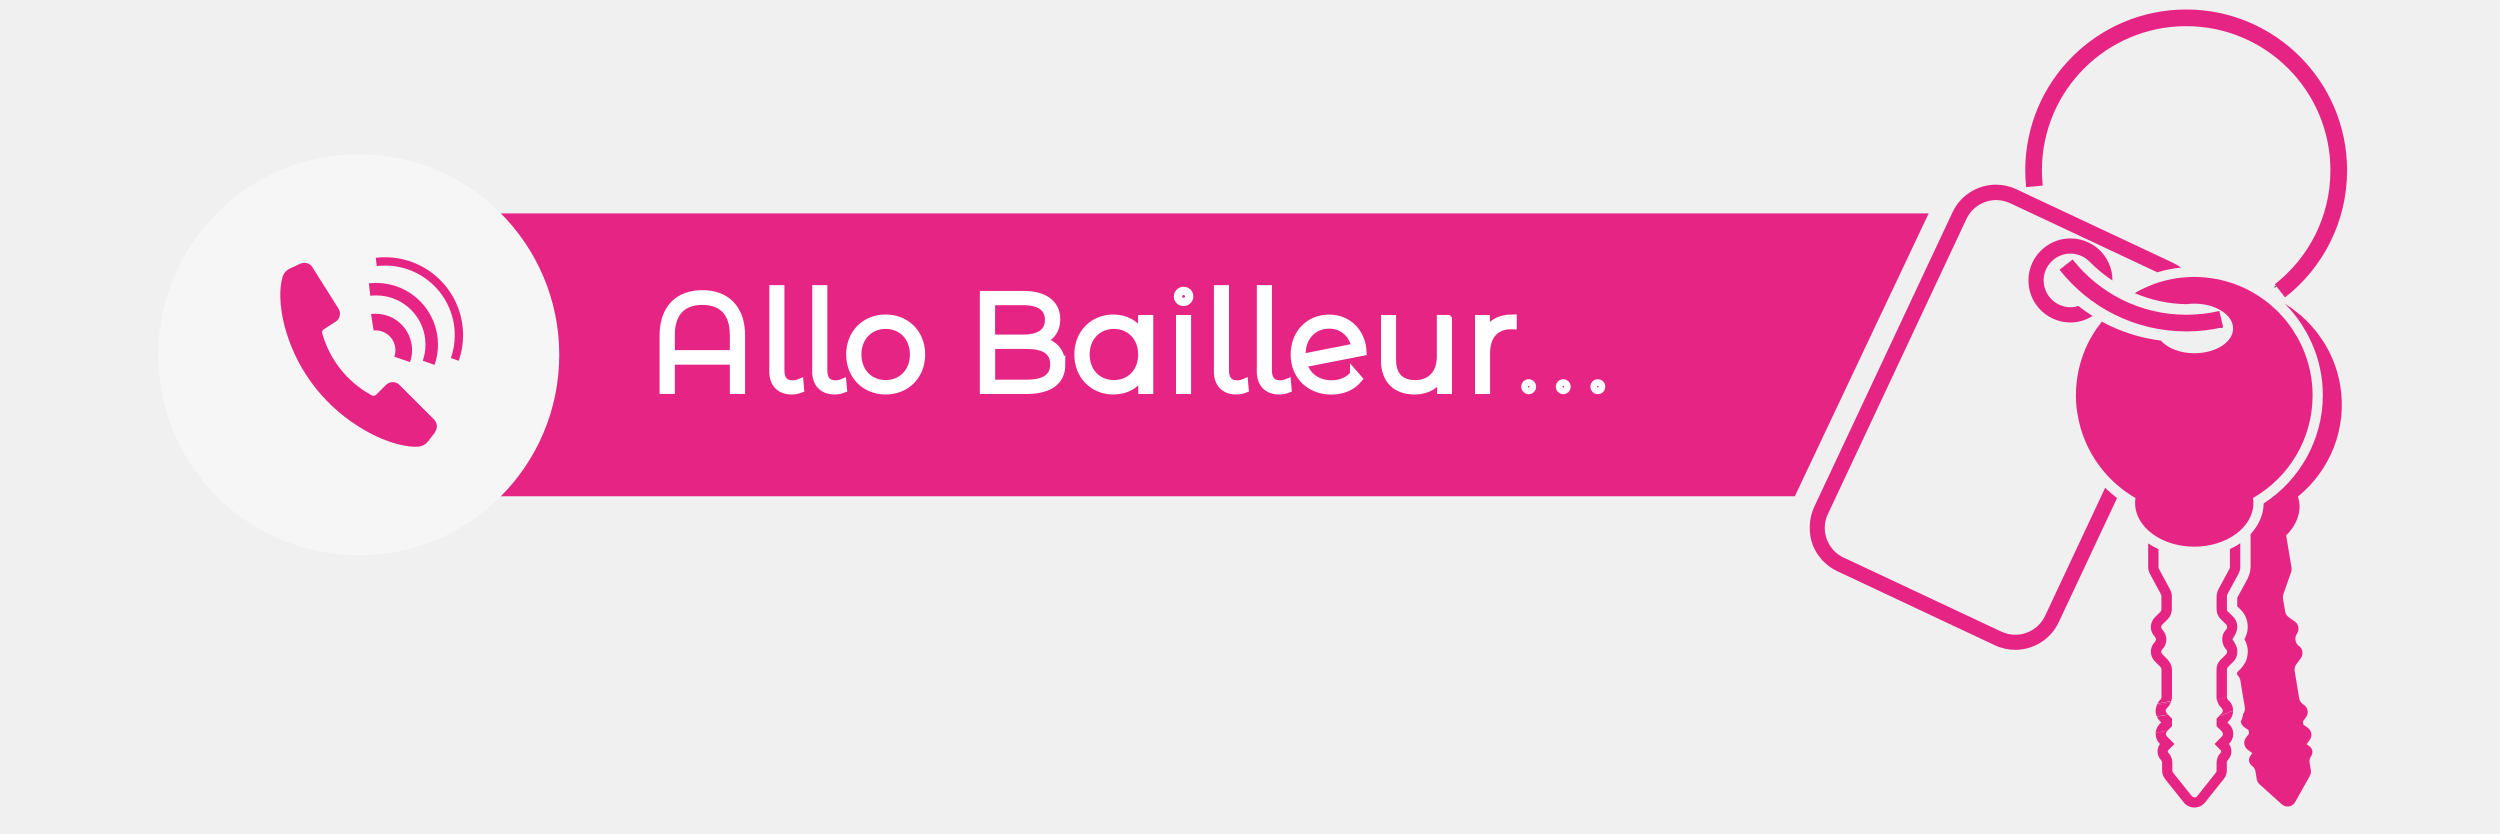
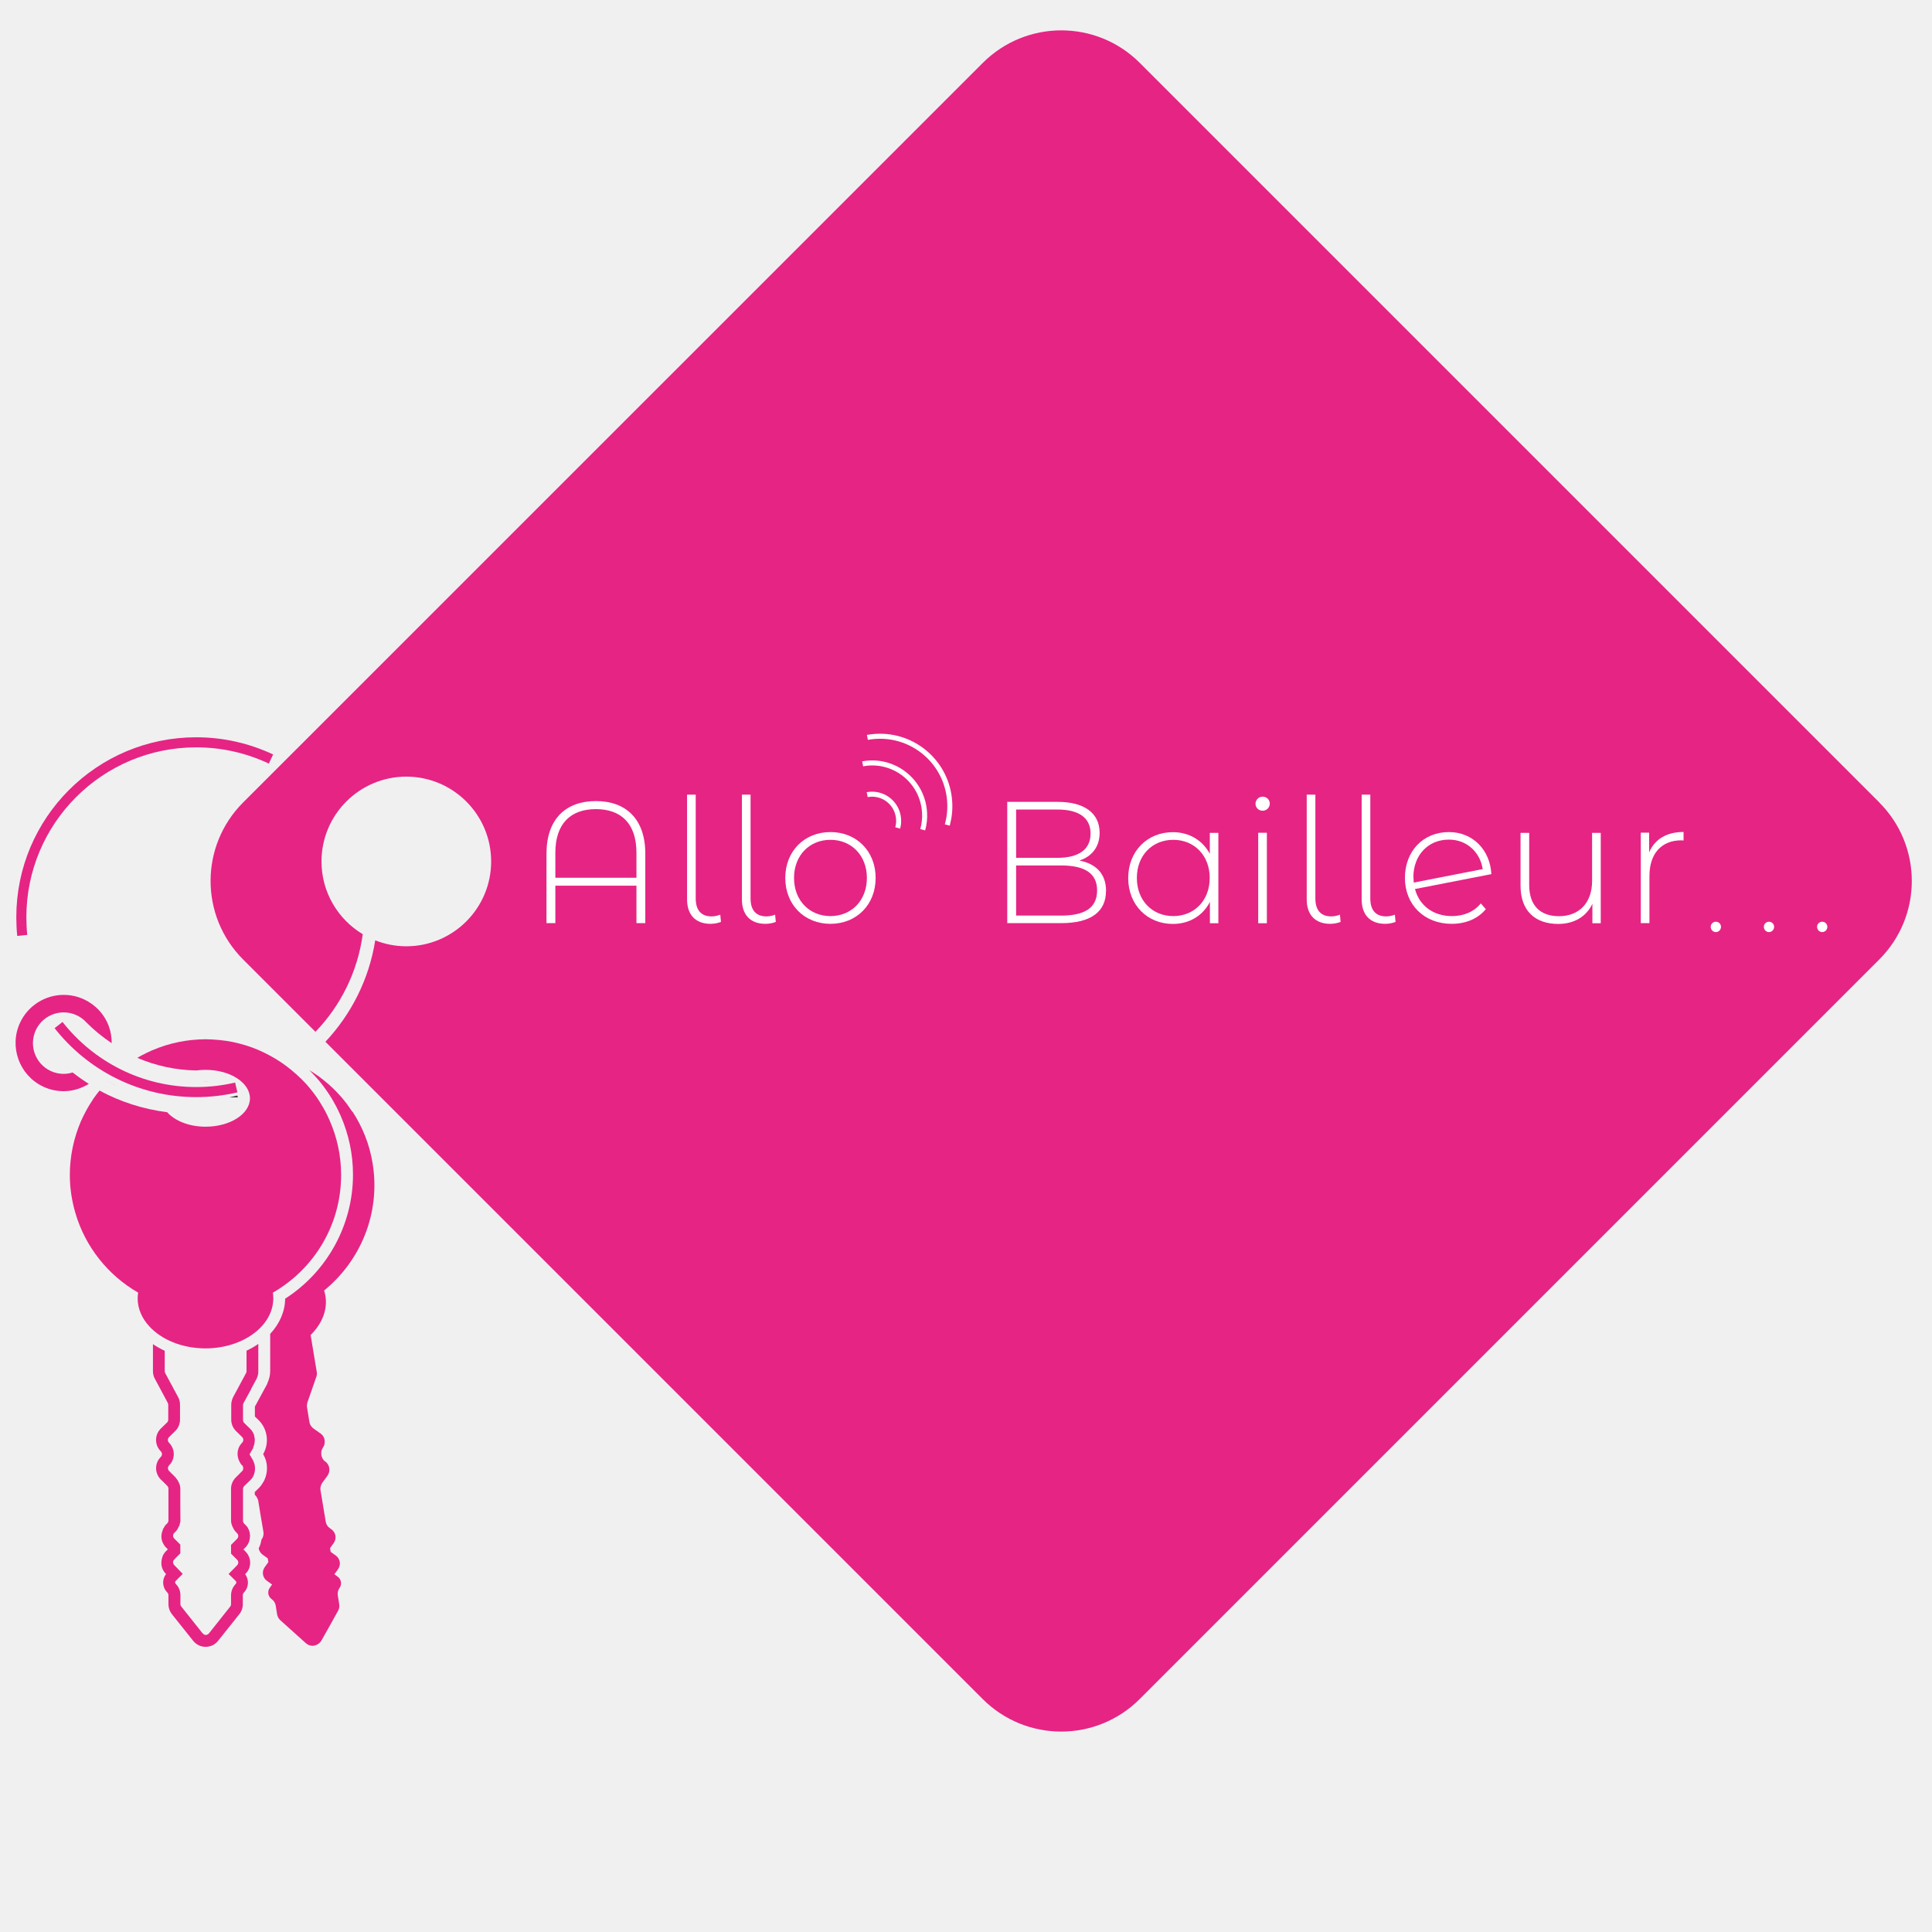
- <svg xmlns="http://www.w3.org/2000/svg" version="1.1" viewBox="0 0 300 100">
+ <svg xmlns="http://www.w3.org/2000/svg" version="1.1" viewBox="0 0 192 192">
  <defs>
    <style>
-       .cls-1 {
-         fill: #f7f6f6;
+       .cls-1, .cls-2, .cls-3 {
+         fill: none;
+       }
+ 
+       .cls-4 {
+         fill: #e62484;
+       }
+ 
+       .cls-5 {
+         fill: #3d3d3d;
+       }
+ 
+       .cls-6 {
+         fill: #464646;
      }

      .cls-2 {
        stroke: #fff;
+         stroke-width: .5px;
      }

-       .cls-2, .cls-3, .cls-4, .cls-5 {
-         fill: none;
+       .cls-2, .cls-3 {
        stroke-miterlimit: 10;
      }

-       .cls-3 {
-         stroke-width: 2px;
+       .cls-7 {
+         fill: #fff;
      }

-       .cls-3, .cls-4, .cls-5 {
+       .cls-3 {
        stroke: #e62484;
      }

-       .cls-4 {
-         stroke-width: 1.5px;
-       }
- 
-       .cls-6 {
-         fill: #e62484;
-       }
- 
-       .cls-7 {
-         fill: #3d3d3d;
-       }
- 
      .cls-8 {
-         fill: #464646;
-       }
- 
-       .cls-9 {
-         fill: #71706f;
+         fill: #f2f2f2;
      }
    </style>
  </defs>
  <g>
-     <g id="Objects">
+     <g id="Calque_1">
      <g>
-         <path class="cls-9" d="M274.68,32.95c-.57.54-1.18,1.04-1.83,1.5.01,0,.03.01.05.02.04.02.07.04.11.07.59-.49,1.14-1.03,1.67-1.59Z" />
-         <path class="cls-6" d="M260.55,84.14c.05-.15.09-.3.09-.46v-1.46s0-1.72,0-1.72v-.15c0-.19-.04-.37-.11-.55-.06-.17-.16-.33-.29-.49,0,0,0,0,0,0h0s-.05-.09-.09-.13l-.67-.67c-.17-.17-.17-.43,0-.6.62-.62.64-1.61.07-2.27l-.08-.1c-.17-.17-.17-.43,0-.59l.68-.67c.3-.32.47-.74.47-1.17v-1.57c0-.29-.08-.56-.21-.79l-1.35-2.51c-.04-.06-.04-.14-.04-.19v-2.15c-.44-.2-.85-.43-1.24-.69v2.84c0,.28.07.56.2.79l1.35,2.51c.04.06.04.14.04.19v1.57c0,.11-.04.22-.11.3l-.67.66c-.31.31-.49.73-.49,1.17,0,.41.15.79.41,1.09l.08.1c.17.17.17.43,0,.6-.65.65-.65,1.7,0,2.34l.22.22.11.11.33.33c.06.06.13.17.13.3v2.12s0,1.2,0,1.2h0s0,.01,0,.01h0c0,.11-.05.22-.12.29l-.15.15c-.09.09-.14.21-.21.31h0c.55-.09,1.09-.18,1.63-.29h0Z" />
-         <path class="cls-6" d="M260.01,85.58c-.17-.17-.17-.43,0-.59l.15-.15c.16-.16.25-.35.33-.56-.55.12-1.1.23-1.65.32-.21.44-.23.94-.02,1.38.45-.07.91-.15,1.35-.24l-.17-.17Z" />
-         <path class="cls-6" d="M267.51,84.13l-.17-.18c-.07-.07-.11-.17-.11-.28,0,.11.04.21.11.28l.17.18Z" />
-         <path class="cls-6" d="M262.03,96.28c.32.39.79.62,1.29.62s.98-.22,1.3-.62l2.23-2.8c.24-.29.37-.66.37-1.04v-.94c0-.11.05-.22.12-.3.53-.53.57-1.35.13-1.93l.03-.03c.31-.31.49-.73.49-1.17s-.17-.86-.49-1.17l-.22-.21.22-.22c.33-.33.47-.76.47-1.19-.56.24-1.14.46-1.71.68l-.27.27v.91l.64.64c.08.08.12.19.12.3s-.04.22-.13.3l-.88.9.73.73c.09.09.09.24-.01.34-.3.32-.47.74-.47,1.17v.94c0,.07-.01.17-.09.26l-2.23,2.81c-.08.1-.21.16-.33.16-.09,0-.22-.03-.4-.25l-2.17-2.72c-.06-.08-.09-.17-.09-.26v-.94c0-.45-.17-.87-.48-1.18-.09-.09-.09-.24,0-.33l.73-.73-.89-.91c-.17-.17-.17-.43,0-.59l.12-.12c-.48.09-.96.19-1.45.26.02-.18.06-.36.13-.53-.28.61-.18,1.35.32,1.85l.04.04c-.44.58-.39,1.4.13,1.93.08.08.12.19.12.3v.94c0,.37.13.73.36,1.03l2.17,2.72.08.1Z" />
-         <path class="cls-7" d="M267.86,84.66c.07.18.1.37.11.56,0-.19-.04-.38-.11-.56Z" />
-         <path class="cls-7" d="M268.31,75.99s0,.02-.01.03c0,0,0-.02.01-.03Z" />
-         <path class="cls-6" d="M267.23,83.57v-3.23c0-.13.07-.24.12-.29h0s.59-.59.59-.59h0s.06-.06.06-.06l.02-.02.02-.02c.25-.26.38-.59.43-.93.02-.15.02-.31,0-.46,0-.03-.01-.06-.02-.09-.02-.14-.06-.28-.12-.41-.08-.16-.16-.32-.29-.45l-.06-.06h0c-.05-.07-.06-.14-.07-.22,0,0,0-.01,0-.02,0-.02.01-.04.02-.07.01-.04.01-.09.03-.13.02-.05.03-.1.07-.14.12-.13.21-.28.28-.43.06-.13.1-.27.13-.4.03-.16.04-.32.03-.48,0-.05-.02-.1-.03-.15-.02-.12-.04-.24-.09-.36-.08-.19-.19-.36-.33-.51h0s0,0,0,0l-.55-.54-.12-.11c-.08-.08-.12-.19-.12-.3v-1.57c0-.06.02-.14.05-.2l.79-1.46h0s.55-1.02.55-1.02h0s.02-.03.02-.03c.12-.25.19-.51.19-.77v-2.87c-.38.27-.8.5-1.24.71v2.16c0,.06-.02.14-.05.2l-1.36,2.52c-.05.09-.07.18-.1.28-.05.16-.09.33-.09.49v1.57c0,.45.17.86.49,1.18l.66.65c.16.17.16.44-.01.62-.43.43-.54,1.03-.41,1.58h0c.03.12.07.23.12.34.07.15.15.3.28.42,0,0,0,0,0,0l.05.04c.05.07.07.16.08.24,0,.02,0,.05,0,.07,0,.09-.04.18-.1.25l-.7.69c-.31.32-.47.73-.47,1.16v2.26s.01,0,.02,0c0,0-.01,0-.02,0v1.08c0,.27.09.53.2.76-.06-.13-.1-.26-.13-.4.39-.15.78-.3,1.17-.46Z" />
-         <path class="cls-6" d="M278.69,40.83c-.19-.28-.38-.56-.58-.83-.09-.12-.18-.23-.28-.35-.18-.22-.36-.43-.55-.64-.09-.1-.18-.2-.28-.3-.27-.28-.54-.54-.83-.79-.02-.01-.03-.03-.05-.05-.32-.27-.65-.53-.98-.78-.08-.06-.16-.11-.24-.17-.24-.16-.48-.32-.73-.47.05.04.09.09.13.13.35.35.65.68.91,1.01l.04.05c.25.3.49.63.75,1,.07.1.13.2.2.3l.04.07c.17.26.32.52.47.78l.05.08c.06.11.13.22.19.34.17.33.33.66.48,1,.87,1.97,1.31,4.06,1.31,6.21,0,5.25-2.7,10.15-7.1,12.99-.02,1.38-.61,2.64-1.57,3.69v3.94c0,.2-.03.4-.07.59-.05.2-.11.39-.2.59-.02.06-.04.11-.06.17l-.38.7.06-.11-.95,1.75h0v1.03l.43.42c.93.95,1.08,2.41.43,3.52.08.14.15.28.21.43.11.3.18.61.19.92.02.47-.07.95-.27,1.38-.04.08-.08.15-.13.22-.12.21-.26.4-.43.58h0s-.22.22-.22.22l-.22.22v.3c.12.11.21.24.28.38.03.07.07.14.09.23l.19,1.16v.02s.36,2.11.36,2.11c.04.27-.02.55-.18.77l-.03.04c-.04.31-.13.62-.28.91.04.26.19.51.42.67l.52.37.06.39-.38.52c-.34.47-.23,1.11.24,1.45l.53.38-.24.34c-.27.38-.19.91.2,1.19.23.16.38.41.42.68l.15.93c.04.23.16.44.33.6l2.59,2.33.09.08c.25.22.56.3.86.25.3-.05.58-.23.74-.52l.06-.11.64-1.14,1.06-1.89c.12-.2.16-.44.12-.67l-.15-.92c-.04-.27.02-.55.18-.78.27-.38.19-.91-.2-1.19l-.34-.24.38-.53c.34-.47.23-1.11-.24-1.45l-.52-.37-.06-.39.38-.52c.34-.47.23-1.11-.24-1.45l-.17-.13c-.23-.15-.37-.4-.42-.67l-.45-2.73-.09-.56c-.04-.27.03-.54.18-.77l.57-.77c.09-.13.14-.26.17-.41,0,0,0-.01,0-.02.02-.14.02-.28-.01-.41h0c-.05-.24-.18-.46-.39-.61h-.02c-.18-.14-.29-.32-.36-.51-.05-.14-.07-.3-.05-.45,0-.01,0-.03,0-.04.02-.16.07-.31.17-.45l.02-.02c.09-.13.14-.28.17-.43,0,0,0-.02,0-.03.05-.37-.09-.76-.41-.99l-.76-.54c-.23-.16-.38-.41-.42-.68l-.26-1.55c-.03-.17,0-.34.04-.51l.94-2.69c.05-.16.07-.34.04-.51l-.22-1.32-.42-2.55c1.18-1.16,1.8-2.62,1.55-4.09-.03-.2-.08-.39-.14-.57,3.83-3.12,5.94-8.12,5.08-13.32-.33-2.01-1.08-3.84-2.13-5.45Z" />
-         <path class="cls-6" d="M273.22,37.27c-.24-.23-.49-.46-.74-.68-.07-.06-.14-.12-.22-.18-.66-.53-1.36-1.01-2.11-1.42-.07-.04-.14-.07-.2-.11-.32-.17-.65-.33-.98-.47-.07-.03-.14-.06-.21-.09-.8-.33-1.64-.59-2.5-.78-.07-.01-.14-.03-.21-.04-.37-.07-.75-.13-1.14-.17-.07,0-.15-.02-.22-.03-.45-.04-.91-.07-1.37-.07s-.92.03-1.37.07c-.07,0-.14.02-.21.02-.39.04-.77.1-1.15.18-.07.01-.14.03-.21.04-.87.18-1.7.44-2.5.78-.08.03-.15.07-.23.1-.33.14-.65.3-.96.46-.07.04-.15.08-.22.12-.1.06-.2.12-.3.18,1.93.82,4.02,1.29,6.19,1.32.31-.04.63-.06.96-.06,2.57,0,4.65,1.34,4.65,2.98s-2.08,2.97-4.65,2.97c-1.73,0-3.23-.62-4.02-1.52-2.5-.31-4.9-1.09-7.08-2.27-.21.27-.42.54-.62.82-.04.06-.09.13-.13.2-.2.31-.4.63-.58.95-.03.05-.06.1-.09.15-.2.37-.39.75-.55,1.14-.73,1.71-1.14,3.6-1.14,5.58,0,1.38.21,2.71.58,3.97,1.04,3.56,3.42,6.54,6.57,8.35-.03.19-.05.39-.05.59,0,1.09.45,2.1,1.21,2.93,1.28,1.4,3.44,2.32,5.89,2.32,3.92,0,7.1-2.35,7.1-5.25,0-.2-.02-.39-.05-.59,4.27-2.45,7.15-7.04,7.15-12.32,0-2.03-.43-3.96-1.2-5.71-.14-.31-.29-.62-.44-.92-.07-.13-.14-.26-.22-.38-.14-.24-.28-.48-.44-.72-.07-.11-.15-.23-.22-.34-.22-.32-.45-.63-.69-.92-.01-.02-.02-.03-.04-.05-.27-.32-.55-.63-.84-.93-.07-.07-.14-.13-.21-.2Z" />
-         <path class="cls-7" d="M266.71,39.33c0-.07-.04-.13-.06-.2-.28.08-.56.14-.85.2h.91Z" />
-         <path class="cls-7" d="M252.76,37.49l.04.02c.46.25.94.47,1.42.68-.48-.21-.95-.43-1.42-.68l-.04-.02Z" />
-         <path class="cls-7" d="M257.66,39.33h.02s-.06-.01-.09-.02c.03,0,.05.01.07.02Z" />
-         <path class="cls-7" d="M263.58,37.69c-.09,0-.18-.02-.27-.02-.07,0-.13.01-.2.01.23,0,.41,0,.47,0Z" />
-         <path class="cls-6" d="M267.97,85.27s0-.03,0-.05c0-.19-.04-.38-.11-.56-.08-.19-.19-.38-.35-.53l-.17-.18c-.07-.07-.11-.17-.11-.28v-.11c-.39.16-.78.31-1.17.46.03.14.08.28.13.4.07.15.15.29.27.4l.15.17c.17.17.17.43,0,.59l-.37.37h0c.58-.21,1.15-.44,1.71-.68,0,0,0,0,.01,0Z" />
-         <path class="cls-6" d="M260.13,87.65l.51-.51v-.91l-.47-.47h0c-.45.09-.9.17-1.35.24.08.17.17.33.31.47l.22.22-.22.22c-.14.14-.25.31-.32.49-.07.17-.11.35-.13.53.49-.07.97-.17,1.45-.26Z" />
-         <path class="cls-6" d="M260.89,31.6l-15.44-7.25-1.56-.73h0s-1.07-.51-1.07-.51l-.85-.4c-.79-.37-1.63-.55-2.45-.55-2.17,0-4.24,1.23-5.22,3.32l-15.3,32.59h0s-.36.76-.36.76l-.96,2.05c-.12.26-.2.53-.28.79h0s0,0,0,0c-.1.32-.16.65-.2.97,0,.02,0,.05,0,.07-.03.31-.04.61-.02.91,0,.05,0,.1,0,.16.02.28.06.55.12.82.02.08.04.17.06.25.07.24.14.47.23.7.05.11.1.22.16.33.09.19.19.38.31.56.09.14.19.27.3.4.11.14.21.29.34.42.15.16.32.3.49.44.11.09.2.19.31.27.3.22.61.41.96.57l.36.17,2.37,1.11,2.4,1.13,13.79,6.48c.79.37,1.63.55,2.45.55,2.17,0,4.24-1.23,5.22-3.32l6.69-14.24.31-.65h0c-.44-.33-.86-.7-1.26-1.07-.06-.05-.13-.1-.18-.16l-.07.16h0l-.87,1.86h0l-6.26,13.34c-.65,1.38-2.05,2.27-3.57,2.27-.58,0-1.14-.13-1.67-.37l-16.78-7.88-2.03-.95-.12-.05c-.95-.45-1.67-1.24-2.03-2.23-.36-.99-.31-2.06.14-3.01l.47-1,16.15-34.4c.65-1.38,2.05-2.27,3.57-2.27.58,0,1.14.13,1.67.37l17.67,8.3c.42-.13.84-.24,1.27-.33l.15-.03h.07c.41-.09.83-.16,1.25-.2h.07s.04-.01.04-.01c-.26-.18-.52-.35-.81-.49Z" />
-         <path class="cls-6" d="M265.99,82.6h0s.01,0,.02,0c0,0-.01,0-.02,0Z" />
-         <path class="cls-6" d="M260.52,84.28s.01-.1.03-.14h0c-.54.11-1.08.2-1.63.29-.04.06-.09.12-.12.19.01,0,.03,0,.04,0,.55-.1,1.1-.2,1.65-.32.01,0,.02,0,.03,0Z" />
-         <path class="cls-8" d="M268.36,74.58s0,0,0,0c0,0,0,0,0,0-.08-.18-.18-.35-.32-.5l-.02-.02h0c.15.15.26.33.33.51Z" />
-         <polygon class="cls-6" points="267.53 73.57 267.37 73.41 267.37 73.41 267.48 73.53 267.53 73.57" />
-         <path class="cls-8" d="M267.98,76.98h0s.06.06.06.06c.13.13.21.29.29.45-.02-.05-.03-.09-.05-.14l-.36-.61s0,.01,0,.02c0,.08.02.16.07.22Z" />
-         <path class="cls-8" d="M267.97,76.54s-.02.09-.03.13l.34-.58s.02-.05.03-.08c0,0,0-.02.01-.03,0,0,0-.01,0-.02,0,0,0,0,0,0-.07.15-.16.31-.28.43-.04.04-.05.09-.07.14Z" />
-         <polygon class="cls-8" points="267.93 79.47 267.94 79.47 268.02 79.39 268.02 79.39 268 79.41 267.93 79.47" />
-         <polygon class="cls-8" points="268.09 69.87 268.64 68.86 268.64 68.86 268.64 68.86 268.09 69.87" />
-         <polygon class="cls-8" points="268.08 69.89 268.09 69.87 268.09 69.88 268.08 69.89" />
-         <path class="cls-6" d="M251.11,37.92c-.59-.37-1.16-.77-1.71-1.2-.3.09-.62.15-.94.15-.46,0-.92-.1-1.37-.31-1.61-.76-2.3-2.67-1.55-4.28.55-1.17,1.71-1.85,2.91-1.85.46,0,.92.1,1.37.31.4.19.75.45,1.03.76.79.8,1.68,1.52,2.64,2.16,0-.58-.08-1.16-.29-1.72-.46-1.27-1.38-2.28-2.6-2.85-.68-.32-1.4-.48-2.14-.48-1.95,0-3.74,1.14-4.57,2.9-1.18,2.52-.1,5.53,2.42,6.71.68.32,1.4.48,2.14.48.96,0,1.87-.29,2.65-.78Z" />
-         <path class="cls-8" d="M267.15,37.73s-.06-.04-.09-.07c.05.04.1.09.15.13-.02-.02-.03-.05-.06-.07Z" />
-         <path class="cls-8" d="M267.81,38.7s.02.05.03.07c0,0,0,0,0,0,0-.03-.03-.05-.04-.07Z" />
-         <path class="cls-8" d="M266.55,37.29s.04.03.06.04c-.02-.01-.03-.03-.06-.04,0,0,0,0,0,0Z" />
-         <path class="cls-3" d="M244.13,22.36c-.06-.63-.1-1.26-.1-1.91,0-10.12,8.2-18.31,18.31-18.31s18.31,8.2,18.31,18.31c0,5.87-2.76,11.09-7.06,14.45" />
-         <path class="cls-3" d="M266.55,38.29c-1.35.32-2.75.48-4.2.48-5.85,0-11.07-2.75-14.42-7.02" />
-         <path class="cls-6" d="M231.45,25.61H55.99c-9.37,0-16.97,7.6-16.97,16.97h0c0,9.37,7.6,16.97,16.97,16.97h159.39l16.06-33.94Z" />
-         <circle class="cls-1" cx="43.05" cy="42.58" r="24.06" />
-         <path class="cls-6" d="M52.21,51.87l-.84,1.09c-.29.38-.73.61-1.2.64-1.07.07-3.37-.21-6.49-2.02-4.47-2.59-7.82-6.76-9.32-11.71-1.02-3.37-.76-5.6-.46-6.62.13-.46.46-.83.89-1.03l1.25-.58c.52-.24,1.15-.06,1.45.43l3.13,4.97c.34.54.18,1.24-.36,1.58l-1.39.88c-.17.11-.25.31-.2.51.02.06.04.13.06.21.91,3.01,2.94,5.57,5.69,7.11.07.04.14.08.19.11.18.1.4.06.54-.08l1.17-1.17c.45-.45,1.17-.45,1.62,0l4.15,4.15c.41.41.45,1.06.1,1.51Z" />
        <g>
-           <path class="cls-2" d="M88.91,40.26v6.51h-.83v-3.51h-7.6v3.51h-.83v-6.51c0-3.28,1.84-4.94,4.63-4.94s4.63,1.66,4.63,4.94ZM88.08,42.52v-2.34c0-2.75-1.45-4.09-3.8-4.09s-3.8,1.35-3.8,4.09v2.34h7.6Z" />
-           <path class="cls-2" d="M92.82,44.55v-9.83h.81v9.73c0,1.09.49,1.69,1.49,1.69.32,0,.62-.08.81-.16l.06.68c-.29.11-.65.18-.97.18-1.45,0-2.21-.88-2.21-2.29Z" />
-           <path class="cls-2" d="M97.97,44.55v-9.83h.81v9.73c0,1.09.49,1.69,1.49,1.69.32,0,.62-.08.81-.16l.06.68c-.29.11-.65.18-.97.18-1.45,0-2.21-.88-2.21-2.29Z" />
-           <path class="cls-2" d="M102.04,42.54c0-2.52,1.8-4.3,4.24-4.3s4.24,1.79,4.24,4.3-1.8,4.3-4.24,4.3-4.24-1.79-4.24-4.3ZM109.69,42.54c0-2.13-1.46-3.57-3.41-3.57s-3.41,1.45-3.41,3.57,1.46,3.57,3.41,3.57,3.41-1.45,3.41-3.57Z" />
-           <path class="cls-2" d="M127.34,43.77c0,1.92-1.4,3.01-4.19,3.01h-5.07v-11.37h4.74c2.44,0,3.91,1.02,3.91,2.91,0,1.35-.76,2.23-1.9,2.6,1.61.31,2.5,1.28,2.5,2.86ZM118.91,36.12v4.53h3.88c1.97,0,3.1-.76,3.1-2.27s-1.14-2.26-3.1-2.26h-3.88ZM126.52,43.71c0-1.62-1.19-2.34-3.36-2.34h-4.24v4.69h4.24c2.18,0,3.36-.71,3.36-2.36Z" />
-           <path class="cls-2" d="M137.89,38.3v8.48h-.8v-2c-.67,1.32-1.95,2.06-3.48,2.06-2.39,0-4.19-1.77-4.19-4.3s1.8-4.3,4.19-4.3c1.51,0,2.78.75,3.46,2.03v-1.97h.81ZM137.08,42.54c0-2.13-1.46-3.57-3.41-3.57s-3.41,1.45-3.41,3.57,1.46,3.57,3.41,3.57,3.41-1.45,3.41-3.57Z" />
-           <path class="cls-2" d="M141.36,35.58c0-.36.29-.67.67-.67s.67.29.67.65-.29.67-.67.67-.67-.29-.67-.65ZM141.62,38.3h.81v8.48h-.81v-8.48Z" />
-           <path class="cls-2" d="M146.17,44.55v-9.83h.81v9.73c0,1.09.49,1.69,1.49,1.69.32,0,.62-.08.81-.16l.06.68c-.29.11-.65.18-.97.18-1.45,0-2.21-.88-2.21-2.29Z" />
-           <path class="cls-2" d="M151.32,44.55v-9.83h.81v9.73c0,1.09.49,1.69,1.49,1.69.32,0,.62-.08.81-.16l.06.68c-.29.11-.65.18-.97.18-1.45,0-2.21-.88-2.21-2.29Z" />
-           <path class="cls-2" d="M162.5,44.93l.47.54c-.75.91-1.9,1.38-3.2,1.38-2.57,0-4.39-1.79-4.39-4.3s1.72-4.3,4.13-4.3c2.26,0,3.87,1.69,3.98,3.95l-7.16,1.4c.41,1.56,1.72,2.53,3.46,2.53,1.09,0,2.06-.39,2.71-1.19ZM156.18,42.47c0,.16.02.34.03.5l6.47-1.27c-.23-1.51-1.43-2.76-3.17-2.76-1.95,0-3.33,1.46-3.33,3.53Z" />
-           <path class="cls-2" d="M173.74,38.3v8.48h-.78v-1.82c-.55,1.19-1.71,1.88-3.2,1.88-2.16,0-3.54-1.22-3.54-3.59v-4.95h.81v4.89c0,1.92,1.02,2.92,2.79,2.92,1.92,0,3.1-1.28,3.1-3.3v-4.52h.81Z" />
-           <path class="cls-2" d="M181.51,38.23v.8c-.06,0-.13-.02-.19-.02-1.88,0-3.01,1.25-3.01,3.35v4.42h-.81v-8.48h.78v1.85c.52-1.23,1.64-1.92,3.23-1.92Z" />
-           <path class="cls-2" d="M183.04,46.4c0-.23.18-.4.4-.4s.4.17.4.4-.18.41-.4.41-.4-.18-.4-.41Z" />
-           <path class="cls-2" d="M187.19,46.4c0-.23.18-.4.4-.4s.4.17.4.4-.18.41-.4.41-.4-.18-.4-.41Z" />
-           <path class="cls-2" d="M191.34,46.4c0-.23.18-.4.4-.4s.4.17.4.4-.18.41-.4.41-.4-.18-.4-.41Z" />
+           <g>
+             <path class="cls-4" d="M186.77,79.75L113.27,6.25c-4.31-4.31-11.29-4.31-15.6,0L24.16,79.75c-4.31,4.31-4.31,11.29,0,15.6l7.19,7.19c2.5-2.59,4.19-5.96,4.7-9.7-2.45-1.47-4.1-4.15-4.1-7.23,0-4.66,3.78-8.43,8.43-8.43s8.43,3.78,8.43,8.43-3.78,8.43-8.43,8.43c-1.09,0-2.13-.21-3.09-.59-.61,3.87-2.39,7.35-4.95,10.08l65.32,65.32c4.31,4.31,11.29,4.31,15.6,0l73.5-73.5c4.31-4.31,4.31-11.29,0-15.6Z" />
+             <path class="cls-4" d="M25.67,133.6v2.72c0,.24-.07.49-.18.73v.03h-.02l-.52.96h0s0,.03,0,.03l-.75,1.37c-.03.05-.05.12-.05.19v1.49c0,.11.04.21.12.29l.1.1.52.51c.14.14.24.31.32.49.05.11.06.23.08.34,0,.05.03.1.03.14,0,.15,0,.3-.03.45-.03.13-.07.26-.12.38,0,0,0,.01,0,.02s0,.02,0,.03c-.01.03-.02.05-.03.07l-.32.55s-.01.04-.01.06l.34.58s.03.09.05.13c.06.12.1.26.12.39,0,.03.01.05.01.09.02.14.02.29,0,.43-.05.32-.16.63-.41.88h-.01s-.02.03-.02.03l-.07.07-.56.54c-.04.05-.11.14-.11.28v3.16c0,.1.04.2.1.27l.16.16c.15.14.26.32.33.51.07.17.1.35.11.53,0,.01,0,.03,0,.05h-.01c0,.41-.13.81-.45,1.13l-.2.2.2.2c.3.3.47.7.47,1.12s-.16.81-.47,1.11l-.03.03c.41.54.37,1.33-.12,1.82-.07.08-.11.18-.11.29v.89c0,.36-.13.72-.35.98l-2.12,2.66c-.3.37-.75.58-1.23.58s-.91-.21-1.22-.58l-.07-.09-2.06-2.58c-.22-.28-.34-.63-.34-.98v-.89c0-.11-.04-.21-.12-.29-.5-.5-.54-1.28-.12-1.82l-.03-.04c-.39-.39-.51-.93-.39-1.44.02-.1.05-.22.09-.32.07-.16.17-.32.31-.46l.2-.2-.2-.2c-.13-.13-.22-.29-.3-.45-.2-.42-.18-.89.02-1.31-.01,0-.03,0-.04,0,.03-.07.09-.12.12-.18.06-.1.11-.21.2-.3l.14-.14c.07-.07.12-.18.12-.28h0s0-1.16,0-1.16v-2.01c0-.13-.07-.23-.13-.29l-.32-.32-.11-.11-.21-.2c-.61-.62-.61-1.61,0-2.22.17-.17.17-.41.01-.57l-.08-.09c-.26-.29-.39-.66-.39-1.04,0-.42.16-.82.46-1.12l.64-.62c.07-.07.11-.18.11-.28v-1.49c-.01-.05-.02-.12-.05-.18l-1.28-2.39c-.12-.21-.19-.47-.19-.74v-2.7c.37.25.76.47,1.17.66v2.04s.01.12.05.18l1.28,2.38c.12.22.19.47.19.75v1.49c0,.41-.16.81-.45,1.11l-.64.63c-.16.16-.16.4,0,.56l.08.09c.54.62.52,1.56-.07,2.15-.16.16-.16.41,0,.57l.64.64s.05.09.09.13c.12.14.21.3.27.46.07.16.11.34.11.52v1.77s.01,1.39.01,1.39c0,.15-.05.3-.09.44-.01.05,0,.09-.03.13,0,0-.02,0-.03,0-.08.2-.17.38-.32.53l-.14.14c-.16.15-.16.4,0,.56l.6.6v.87l-.49.49-.11.12c-.16.16-.16.4,0,.56l.84.87-.69.69c-.09.09-.09.22,0,.31.3.3.46.69.46,1.12v.89c0,.09.03.17.09.24l2.05,2.58c.17.21.29.24.37.24.12,0,.24-.06.32-.15l2.11-2.66c.07-.09.09-.18.09-.24v-.89c0-.4.16-.81.45-1.11.1-.09.1-.23.01-.32l-.7-.69.84-.86c.08-.08.12-.18.12-.28,0-.11-.05-.21-.12-.28l-.6-.6v-.87l.6-.6c.16-.16.16-.41,0-.56l-.15-.16c-.1-.1-.18-.24-.25-.38-.11-.22-.2-.45-.2-.72v-3.16c0-.4.16-.79.45-1.1l.66-.66c.07-.06.09-.14.1-.23,0-.03,0-.05,0-.07,0-.09-.02-.16-.07-.23l-.05-.04c-.12-.12-.2-.26-.27-.41-.05-.1-.09-.21-.12-.32-.13-.52-.02-1.09.39-1.5.17-.17.17-.43.01-.58l-.62-.61c-.3-.3-.46-.7-.46-1.12v-1.49c0-.16.03-.32.08-.47.03-.09.06-.18.1-.26l1.29-2.4c.03-.05.05-.12.05-.18v-2.05c.42-.2.81-.42,1.18-.68Z" />
+             <path class="cls-4" d="M25.47,137.08l-.53.96.52-.96h0Z" />
+             <path class="cls-4" d="M35.01,110.48c-.18-.27-.36-.53-.55-.79-.09-.11-.17-.22-.26-.33-.17-.21-.34-.41-.52-.6-.09-.09-.17-.19-.26-.28-.25-.26-.51-.51-.79-.75-.02-.01-.03-.03-.05-.04-.3-.26-.61-.5-.93-.74-.07-.05-.15-.1-.23-.16-.22-.16-.46-.3-.69-.44.04.04.09.08.13.12.33.34.61.65.87.95l.04.05c.24.29.47.6.71.95.07.09.13.19.19.28l.04.06c.16.24.31.49.45.74l.04.08c.06.11.12.21.18.32.16.31.32.63.46.95.82,1.87,1.24,3.85,1.24,5.89,0,4.98-2.56,9.64-6.74,12.32-.02,1.31-.57,2.51-1.49,3.5v3.74c0,.19-.03.37-.07.56-.04.19-.11.37-.19.56-.02.05-.03.11-.06.16l-.36.66.06-.11-.9,1.66h0v.98l.41.4c.88.9,1.02,2.29.41,3.34.08.13.14.27.2.41.11.28.17.58.18.87.02.45-.07.9-.26,1.31-.03.07-.08.14-.12.21-.11.2-.24.38-.41.55h0s-.21.21-.21.21l-.21.2v.28c.12.1.2.23.26.36.03.07.07.14.08.21l.18,1.1v.02s.34,2,.34,2c.04.26-.02.52-.17.73l-.03.04c-.04.3-.13.59-.27.86.04.25.18.48.4.64l.5.36.06.37-.36.5c-.32.44-.22,1.06.23,1.37l.5.36-.23.32c-.26.36-.18.87.19,1.13.22.16.36.39.4.64l.14.88c.04.22.15.42.31.57l2.46,2.21.09.08c.24.21.53.29.82.24.28-.05.55-.22.71-.49l.06-.1.61-1.08,1-1.8c.11-.19.15-.42.11-.64l-.14-.88c-.04-.26.02-.52.17-.74.26-.36.18-.87-.19-1.13l-.32-.23.36-.5c.32-.44.22-1.06-.23-1.37l-.5-.36-.06-.37.36-.5c.32-.44.22-1.06-.23-1.37l-.16-.12c-.22-.15-.36-.38-.4-.64l-.43-2.59-.09-.53c-.04-.26.03-.51.17-.73l.54-.74c.08-.12.13-.25.16-.39,0,0,0-.01,0-.02.02-.13.02-.26-.01-.39h0c-.05-.22-.17-.43-.37-.58h-.02c-.17-.13-.28-.3-.34-.48-.05-.14-.06-.28-.05-.43,0-.01,0-.03,0-.04.02-.15.07-.3.16-.43v-.02c.1-.13.15-.27.17-.41,0,0,0-.02,0-.03.05-.35-.08-.72-.39-.94l-.72-.51c-.22-.16-.36-.39-.4-.64l-.24-1.47c-.03-.16,0-.33.04-.48l.89-2.55c.05-.15.07-.32.04-.48l-.21-1.25-.4-2.42c1.12-1.1,1.7-2.49,1.47-3.88-.03-.19-.08-.37-.13-.54,3.63-2.96,5.63-7.7,4.82-12.64-.31-1.91-1.02-3.65-2.02-5.17Z" />
+             <path class="cls-4" d="M29.82,107.11c-.23-.22-.46-.44-.71-.64-.07-.06-.13-.12-.2-.17-.62-.51-1.29-.96-2-1.35-.06-.04-.13-.07-.19-.1-.3-.16-.61-.31-.93-.45-.07-.03-.13-.06-.2-.09-.76-.32-1.55-.56-2.38-.74-.07-.01-.14-.03-.2-.04-.36-.07-.72-.12-1.08-.16-.07,0-.14-.02-.21-.02-.43-.04-.86-.07-1.3-.07s-.87.03-1.3.07c-.07,0-.13.02-.2.02-.37.04-.73.1-1.09.17-.07.01-.13.02-.19.04-.82.17-1.61.42-2.37.74-.07.03-.14.06-.22.09-.31.14-.61.28-.91.44-.07.04-.14.07-.21.11-.1.05-.19.12-.28.17,1.83.78,3.81,1.22,5.87,1.25.29-.04.6-.06.91-.06,2.44,0,4.41,1.27,4.41,2.83s-1.98,2.82-4.41,2.82c-1.65,0-3.06-.59-3.82-1.44-2.37-.3-4.65-1.03-6.72-2.15-.2.25-.4.51-.59.78-.04.06-.08.12-.12.19-.19.29-.38.59-.55.9-.03.05-.06.1-.08.15-.19.35-.37.71-.53,1.08-.69,1.63-1.08,3.42-1.08,5.29,0,1.31.2,2.57.55,3.77.98,3.37,3.25,6.2,6.24,7.92-.03.18-.05.37-.05.56,0,1.03.42,1.99,1.15,2.78,1.21,1.33,3.26,2.2,5.59,2.2,3.72,0,6.74-2.23,6.74-4.98,0-.19-.02-.37-.04-.56,4.05-2.33,6.78-6.68,6.78-11.69,0-1.93-.41-3.76-1.14-5.42-.13-.3-.27-.59-.42-.88-.07-.12-.14-.24-.2-.36-.13-.23-.27-.46-.41-.68-.07-.11-.14-.21-.21-.32-.21-.3-.42-.59-.66-.88-.01-.02-.02-.03-.04-.05-.25-.31-.52-.6-.8-.88-.06-.07-.13-.13-.2-.19Z" />
+             <path class="cls-5" d="M23.64,109.06c0-.06-.04-.13-.06-.19-.27.07-.53.13-.8.19h.87Z" />
+             <path class="cls-5" d="M10.4,107.32l.04.02c.44.24.89.45,1.35.65-.45-.2-.9-.41-1.35-.65l-.04-.02Z" />
+             <path class="cls-5" d="M15.05,109.06h.02s-.06-.01-.09-.02c.02,0,.05.01.07.02Z" />
+             <path class="cls-5" d="M20.67,107.5c-.09,0-.17-.02-.26-.02-.06,0-.13.01-.19.01.21,0,.39,0,.45,0Z" />
+             <path class="cls-8" d="M25.47,137.08l-.53.96.52-.96h0Z" />
+             <path class="cls-4" d="M8.84,107.72c-.56-.35-1.1-.73-1.62-1.14-.29.09-.59.14-.89.14-.43,0-.88-.09-1.3-.29-1.53-.72-2.18-2.53-1.47-4.06.52-1.11,1.62-1.76,2.77-1.76.43,0,.88.09,1.3.29.38.18.71.43.97.72.75.76,1.59,1.44,2.5,2.05,0-.55-.08-1.1-.27-1.64-.43-1.2-1.31-2.16-2.47-2.71-.64-.3-1.33-.45-2.03-.45-1.85,0-3.55,1.08-4.33,2.75-1.12,2.39-.09,5.25,2.3,6.37.64.3,1.33.45,2.03.45.91,0,1.77-.28,2.52-.74Z" />
+             <path class="cls-6" d="M24.05,107.54s-.06-.04-.09-.06c.05.04.1.08.14.13-.02-.02-.03-.04-.05-.06Z" />
+             <path class="cls-6" d="M24.68,108.46s.02.05.03.07c0,0,0,0,0,0,0-.02-.03-.05-.04-.07Z" />
+             <path class="cls-6" d="M23.48,107.12s.04.03.06.04c-.02-.01-.03-.03-.05-.04,0,0,0,0,0,0Z" />
+             <path class="cls-3" d="M2.21,92.96c-.06-.59-.09-1.2-.09-1.81,0-9.6,7.78-17.38,17.38-17.38,2.66,0,5.17.6,7.43,1.66" />
+             <path class="cls-3" d="M23.48,108.07c-1.28.3-2.61.46-3.98.46-5.55,0-10.5-2.61-13.68-6.66" />
+             <path class="cls-1" d="M30.83,103.08l.99.99c.18-.18.35-.35.53-.53l-.99-.99c-.17.18-.35.36-.53.53Z" />
+           </g>
+           <path class="cls-4" d="M24.39,151.57l-.16-.17c-.07-.06-.11-.16-.11-.27,0,.11.04.2.11.27l.16.17Z" />
+           <path class="cls-4" d="M24.73,152.08c.07.17.1.35.1.53,0-.18-.03-.36-.1-.53Z" />
+           <path class="cls-4" d="M25.16,143.85s0,.02-.01.03c0,0,0-.02.01-.03Z" />
+           <path class="cls-4" d="M22.96,150.12h0s.01,0,.02,0c0,0-.01,0-.02,0Z" />
+           <path class="cls-4" d="M25.21,142.51s0,0,0,0c0,0,0,0,0,0-.07-.17-.17-.34-.3-.47h-.01s0-.01,0-.01c.14.14.24.31.32.49Z" />
+           <polygon class="cls-4" points="24.42 141.55 24.26 141.4 24.26 141.4 24.37 141.51 24.42 141.55" />
+           <polygon class="cls-4" points="24.8 147.15 24.81 147.15 24.88 147.07 24.88 147.07 24.86 147.09 24.8 147.15" />
        </g>
-         <path class="cls-4" d="M44.35,34.75c.26-.03.53-.05.8-.05,3.68,0,6.66,2.98,6.66,6.66,0,.76-.13,1.5-.37,2.18" />
-         <path class="cls-3" d="M44.68,38.67c.13-.02.27-.02.4-.02,1.86,0,3.37,1.51,3.37,3.37,0,.39-.07.76-.19,1.11" />
-         <path class="cls-5" d="M45.15,31.43c.35-.04.7-.06,1.06-.06,4.89,0,8.86,3.96,8.86,8.86,0,1.02-.17,1.99-.49,2.9" />
+         <path class="cls-7" d="M170.01,92.11c0-.29.23-.51.51-.51s.51.22.51.51-.23.52-.51.52-.51-.23-.51-.52Z" />
+         <path class="cls-7" d="M175.29,92.11c0-.29.23-.51.51-.51s.51.22.51.51-.23.52-.51.52-.51-.23-.51-.52Z" />
+         <path class="cls-7" d="M180.58,92.11c0-.29.23-.51.51-.51s.51.22.51.51-.23.52-.51.52-.51-.23-.51-.52Z" />
+         <g>
+           <path class="cls-2" d="M85.73,75.91c.2-.04.41-.06.62-.08,2.88-.18,5.36,2.02,5.53,4.9.04.6-.03,1.18-.18,1.73" />
+           <path class="cls-2" d="M86.18,78.97c.1-.02.21-.03.32-.04,1.46-.09,2.71,1.02,2.8,2.48.02.3-.01.6-.09.87" />
+           <path class="cls-2" d="M86.2,73.28c.27-.05.55-.08.83-.1,3.83-.23,7.12,2.68,7.35,6.51.05.8-.04,1.57-.24,2.3" />
+         </g>
+         <g>
+           <path class="cls-7" d="M64.13,84.84v6.9h-.88v-3.72h-8.06v3.72h-.88v-6.9c0-3.48,1.95-5.23,4.91-5.23s4.91,1.76,4.91,5.23ZM63.25,87.23v-2.48c0-2.91-1.53-4.34-4.03-4.34s-4.03,1.43-4.03,4.34v2.48h8.06Z" />
+           <path class="cls-7" d="M68.28,89.38v-10.41h.86v10.31c0,1.15.52,1.79,1.58,1.79.34,0,.65-.09.86-.17l.07.72c-.31.12-.69.19-1.03.19-1.53,0-2.34-.93-2.34-2.43Z" />
+           <path class="cls-7" d="M73.73,89.38v-10.41h.86v10.31c0,1.15.52,1.79,1.58,1.79.34,0,.65-.09.86-.17l.07.72c-.31.12-.69.19-1.03.19-1.53,0-2.34-.93-2.34-2.43Z" />
+           <path class="cls-7" d="M78.04,87.25c0-2.67,1.91-4.56,4.49-4.56s4.49,1.89,4.49,4.56-1.91,4.56-4.49,4.56-4.49-1.89-4.49-4.56ZM86.15,87.25c0-2.25-1.55-3.79-3.62-3.79s-3.62,1.53-3.62,3.79,1.55,3.79,3.62,3.79,3.62-1.53,3.62-3.79Z" />
+         </g>
+         <g>
+           <path class="cls-7" d="M109.91,88.56c0,2.03-1.48,3.18-4.44,3.18h-5.37v-12.05h5.03c2.58,0,4.15,1.08,4.15,3.08,0,1.43-.81,2.36-2.01,2.75,1.7.33,2.65,1.36,2.65,3.03ZM100.98,80.45v4.8h4.11c2.08,0,3.29-.81,3.29-2.41s-1.21-2.39-3.29-2.39h-4.11ZM109.03,88.49c0-1.72-1.26-2.48-3.56-2.48h-4.49v4.98h4.49c2.31,0,3.56-.76,3.56-2.5Z" />
+           <path class="cls-7" d="M121.08,82.76v8.99h-.84v-2.12c-.71,1.39-2.07,2.19-3.68,2.19-2.53,0-4.44-1.88-4.44-4.56s1.91-4.56,4.44-4.56c1.6,0,2.94.79,3.67,2.15v-2.08h.86ZM120.22,87.25c0-2.25-1.55-3.79-3.62-3.79s-3.62,1.53-3.62,3.79,1.55,3.79,3.62,3.79,3.62-1.53,3.62-3.79Z" />
+           <path class="cls-7" d="M124.77,79.88c0-.38.31-.71.71-.71s.71.31.71.69-.31.71-.71.71-.71-.31-.71-.69ZM125.04,82.76h.86v8.99h-.86v-8.99Z" />
+           <path class="cls-7" d="M129.86,89.38v-10.41h.86v10.31c0,1.15.52,1.79,1.58,1.79.34,0,.65-.09.86-.17l.07.72c-.31.12-.69.19-1.03.19-1.53,0-2.34-.93-2.34-2.43Z" />
+           <path class="cls-7" d="M135.32,89.38v-10.41h.86v10.31c0,1.15.52,1.79,1.58,1.79.34,0,.65-.09.86-.17l.07.72c-.31.12-.69.19-1.03.19-1.53,0-2.34-.93-2.34-2.43Z" />
+           <path class="cls-7" d="M147.16,89.78l.5.57c-.79.96-2.01,1.46-3.39,1.46-2.72,0-4.65-1.89-4.65-4.56s1.82-4.56,4.37-4.56c2.39,0,4.1,1.79,4.22,4.18l-7.59,1.48c.43,1.65,1.82,2.69,3.67,2.69,1.15,0,2.19-.41,2.87-1.26ZM140.47,87.18c0,.17.02.36.03.53l6.85-1.34c-.24-1.6-1.51-2.93-3.36-2.93-2.07,0-3.53,1.55-3.53,3.74Z" />
+           <path class="cls-7" d="M159.08,82.76v8.99h-.83v-1.93c-.59,1.26-1.81,2-3.39,2-2.29,0-3.75-1.29-3.75-3.8v-5.25h.86v5.18c0,2.03,1.08,3.1,2.96,3.1,2.03,0,3.29-1.36,3.29-3.49v-4.79h.86Z" />
+           <path class="cls-7" d="M167.31,82.69v.84c-.07,0-.14-.02-.21-.02-2,0-3.18,1.33-3.18,3.55v4.68h-.86v-8.99h.83v1.96c.55-1.31,1.74-2.03,3.43-2.03Z" />
+         </g>
      </g>
    </g>
  </g>
</svg>
